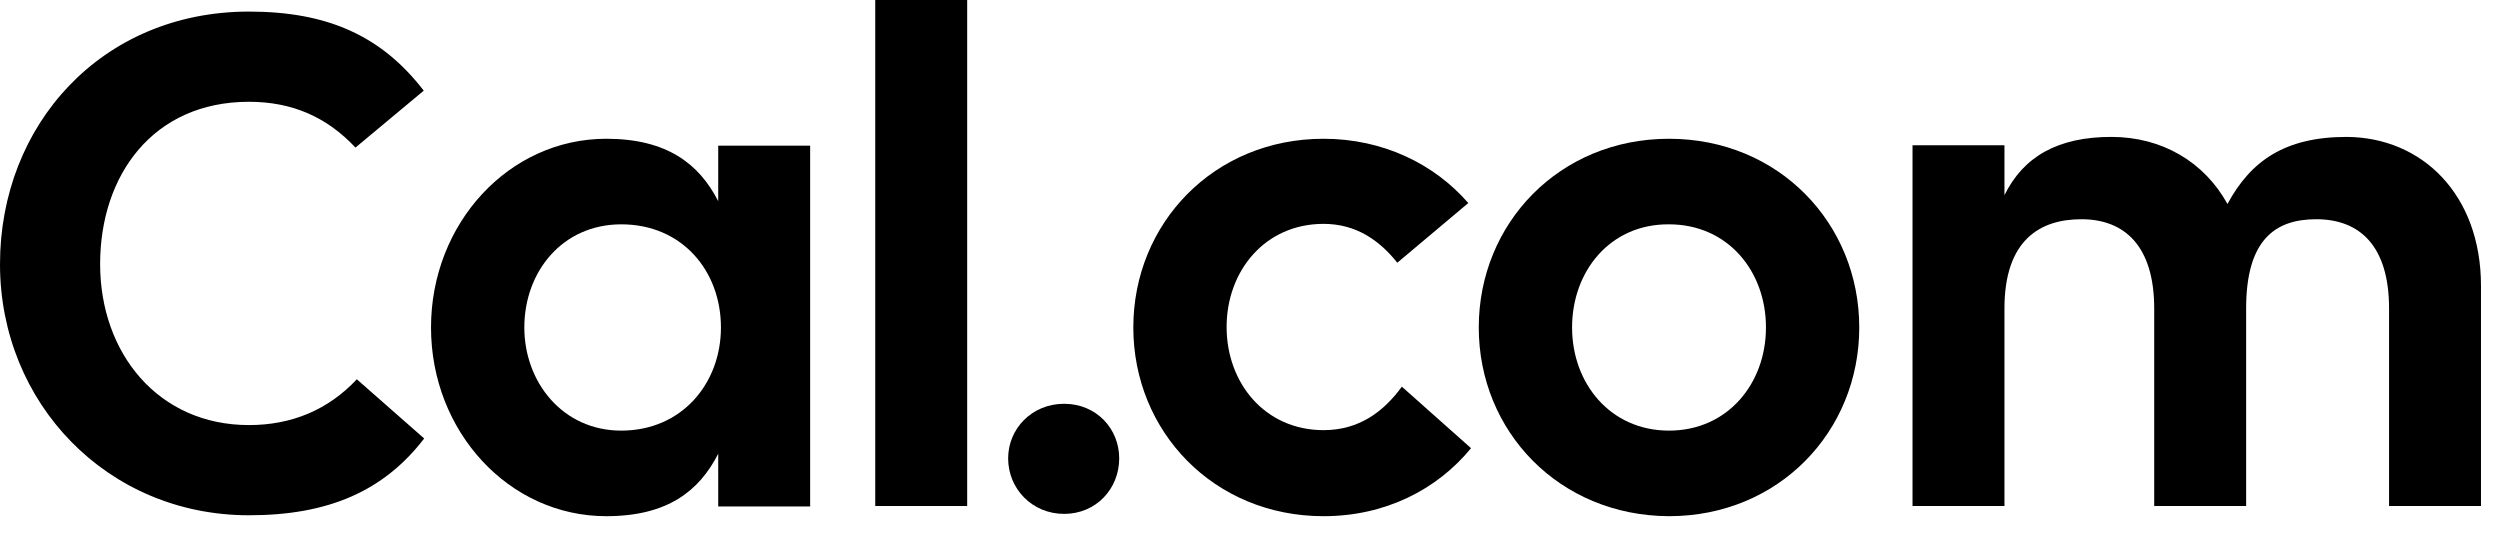
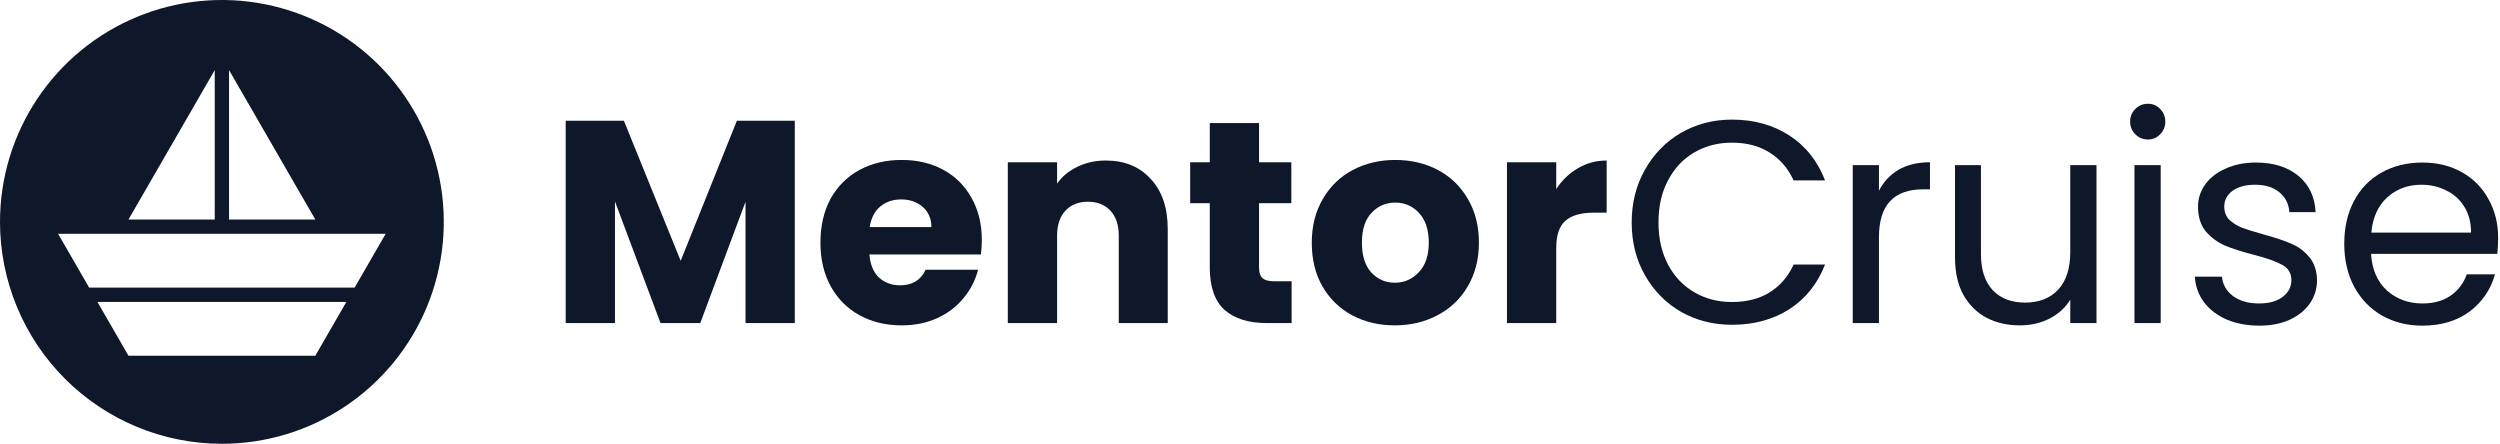
- <svg xmlns="http://www.w3.org/2000/svg" width="101" height="22" viewBox="0 0 101 22" fill="none">
-   <path d="M10.058 20.817C4.321 20.817 0 16.276 0 10.67C0 5.046 4.101 0.468 10.058 0.468C13.221 0.468 15.409 1.439 17.119 3.663L14.361 5.962C13.203 4.728 11.805 4.112 10.058 4.112C6.178 4.112 4.045 7.083 4.045 10.67C4.045 14.258 6.381 17.173 10.058 17.173C11.787 17.173 13.258 16.557 14.416 15.323L17.137 17.715C15.501 19.845 13.258 20.817 10.058 20.817Z" fill="#000000" />
-   <path d="M29.016 5.886H32.73V20.461H29.016V18.331C28.244 19.845 26.957 20.854 24.493 20.854C20.558 20.854 17.413 17.434 17.413 13.23C17.413 9.025 20.558 5.606 24.493 5.606C26.938 5.606 28.244 6.615 29.016 8.128V5.886ZM29.126 13.23C29.126 10.95 27.563 9.063 25.099 9.063C22.727 9.063 21.183 10.969 21.183 13.23C21.183 15.435 22.727 17.397 25.099 17.397C27.545 17.397 29.126 15.491 29.126 13.23Z" fill="#000000" />
-   <path d="M35.36 0H39.074V20.443H35.36V0Z" fill="#000000" />
-   <path d="M40.729 18.518C40.729 17.322 41.685 16.313 42.991 16.313C44.296 16.313 45.216 17.322 45.216 18.518C45.216 19.752 44.278 20.761 42.991 20.761C41.704 20.761 40.729 19.752 40.729 18.518Z" fill="#000000" />
-   <path d="M59.43 18.107C58.05 19.788 55.954 20.854 53.472 20.854C49.04 20.854 45.786 17.434 45.786 13.23C45.786 9.025 49.04 5.606 53.472 5.606C55.862 5.606 57.94 6.615 59.319 8.203L56.451 10.614C55.734 9.717 54.796 9.044 53.472 9.044C51.1 9.044 49.555 10.95 49.555 13.211C49.555 15.472 51.1 17.378 53.472 17.378C54.906 17.378 55.899 16.631 56.635 15.621L59.43 18.107Z" fill="#000000" />
-   <path d="M59.742 13.23C59.742 9.025 62.997 5.606 67.428 5.606C71.86 5.606 75.114 9.025 75.114 13.23C75.114 17.434 71.86 20.854 67.428 20.854C62.997 20.835 59.742 17.434 59.742 13.23ZM71.345 13.23C71.345 10.95 69.8 9.063 67.428 9.063C65.056 9.044 63.512 10.95 63.512 13.23C63.512 15.491 65.056 17.397 67.428 17.397C69.8 17.397 71.345 15.491 71.345 13.23Z" fill="#000000" />
-   <path d="M100.232 11.548V20.443H96.518V12.464C96.518 9.941 95.341 8.857 93.576 8.857C91.921 8.857 90.744 9.68 90.744 12.464V20.443H87.03V12.464C87.03 9.941 85.835 8.857 84.088 8.857C82.433 8.857 80.98 9.68 80.98 12.464V20.443H77.266V5.868H80.98V7.886C81.752 6.316 83.15 5.531 85.301 5.531C87.343 5.531 89.052 6.54 89.99 8.241C90.928 6.503 92.307 5.531 94.808 5.531C97.86 5.55 100.232 7.867 100.232 11.548Z" fill="#000000" />
+ <svg xmlns="http://www.w3.org/2000/svg" width="338" height="60" viewBox="0 0 338 60" fill="none">
+   <path fill-rule="evenodd" clip-rule="evenodd" d="M0 30C0 24.067 1.759 18.266 5.056 13.333C8.352 8.399 13.038 4.554 18.52 2.284C24.001 0.013 30.033 -0.581 35.853 0.576C41.672 1.734 47.018 4.591 51.213 8.787C55.409 12.982 58.266 18.328 59.423 24.147C60.581 29.967 59.987 35.999 57.716 41.48C55.446 46.962 51.601 51.648 46.667 54.944C41.734 58.24 35.933 60 30 60C26.06 60 22.159 59.224 18.52 57.716C14.88 56.209 11.572 53.999 8.787 51.213C6.001 48.428 3.791 45.12 2.284 41.48C0.776 37.841 -7.62939e-06 33.94 0 30ZM23.685 18.742L17.37 29.68H29.033V9.478L23.685 18.742ZM30.967 9.478V29.68H42.63L36.315 18.742L30.967 9.478ZM52.144 31.613H7.855L12.055 38.886H47.946L52.144 31.613ZM46.829 40.82H13.171L17.37 48.093H42.63L46.829 40.82Z" fill="#0F172A" />
+   <path d="M107.456 16.327V43.677H100.794V27.275L94.677 43.677H89.301L83.145 27.236V43.677H76.482V16.327H84.353L92.028 35.262L99.625 16.327H107.456Z" fill="#0F172A" />
+   <path d="M132.741 32.457C132.741 33.08 132.702 33.729 132.624 34.405H117.546C117.65 35.755 118.079 36.794 118.832 37.522C119.611 38.223 120.559 38.574 121.676 38.574C123.338 38.574 124.494 37.872 125.144 36.47H132.234C131.871 37.898 131.208 39.184 130.247 40.327C129.312 41.47 128.131 42.366 126.702 43.015C125.273 43.664 123.676 43.989 121.91 43.989C119.78 43.989 117.884 43.535 116.221 42.626C114.559 41.716 113.26 40.418 112.325 38.729C111.39 37.041 110.923 35.067 110.923 32.807C110.923 30.548 111.377 28.573 112.286 26.885C113.221 25.197 114.52 23.898 116.182 22.989C117.845 22.08 119.754 21.625 121.91 21.625C124.014 21.625 125.884 22.067 127.52 22.95C129.157 23.833 130.429 25.093 131.338 26.729C132.273 28.366 132.741 30.275 132.741 32.457ZM125.923 30.703C125.923 29.561 125.533 28.651 124.754 27.976C123.975 27.301 123.001 26.963 121.832 26.963C120.715 26.963 119.767 27.288 118.988 27.937C118.234 28.587 117.767 29.509 117.585 30.703H125.923Z" fill="#0F172A" />
+   <path d="M149.502 21.703C152.048 21.703 154.074 22.535 155.58 24.197C157.113 25.833 157.879 28.093 157.879 30.976V43.677H151.256V31.872C151.256 30.418 150.879 29.288 150.126 28.483C149.373 27.677 148.36 27.275 147.087 27.275C145.814 27.275 144.801 27.677 144.048 28.483C143.295 29.288 142.918 30.418 142.918 31.872V43.677H136.256V21.937H142.918V24.82C143.593 23.859 144.502 23.106 145.645 22.561C146.788 21.989 148.074 21.703 149.502 21.703Z" fill="#0F172A" />
+   <path d="M174.626 38.028V43.677H171.236C168.82 43.677 166.937 43.093 165.587 41.924C164.236 40.729 163.561 38.794 163.561 36.119V27.47H160.911V21.937H163.561V16.639H170.223V21.937H174.587V27.47H170.223V36.197C170.223 36.846 170.379 37.314 170.691 37.599C171.002 37.885 171.522 38.028 172.249 38.028H174.626Z" fill="#0F172A" />
+   <path d="M188.574 43.989C186.444 43.989 184.522 43.535 182.808 42.626C181.119 41.716 179.782 40.418 178.795 38.729C177.834 37.041 177.353 35.067 177.353 32.807C177.353 30.573 177.847 28.613 178.834 26.924C179.821 25.21 181.171 23.898 182.886 22.989C184.6 22.08 186.522 21.625 188.652 21.625C190.782 21.625 192.704 22.08 194.418 22.989C196.132 23.898 197.483 25.21 198.47 26.924C199.457 28.613 199.95 30.573 199.95 32.807C199.95 35.041 199.444 37.015 198.431 38.729C197.444 40.418 196.08 41.716 194.34 42.626C192.626 43.535 190.704 43.989 188.574 43.989ZM188.574 38.223C189.847 38.223 190.925 37.755 191.808 36.82C192.717 35.885 193.171 34.548 193.171 32.807C193.171 31.067 192.73 29.729 191.847 28.794C190.989 27.859 189.925 27.392 188.652 27.392C187.353 27.392 186.275 27.859 185.418 28.794C184.561 29.703 184.132 31.041 184.132 32.807C184.132 34.548 184.548 35.885 185.379 36.82C186.236 37.755 187.301 38.223 188.574 38.223Z" fill="#0F172A" />
+   <path d="M210.403 25.561C211.182 24.366 212.156 23.431 213.325 22.755C214.494 22.054 215.793 21.703 217.221 21.703V28.755H215.39C213.728 28.755 212.481 29.119 211.65 29.846C210.819 30.548 210.403 31.794 210.403 33.587V43.677H203.741V21.937H210.403V25.561Z" fill="#0F172A" />
+   <path d="M220.604 30.08C220.604 27.431 221.201 25.054 222.396 22.95C223.591 20.82 225.214 19.158 227.266 17.963C229.344 16.768 231.643 16.171 234.162 16.171C237.123 16.171 239.708 16.885 241.915 18.314C244.123 19.742 245.734 21.768 246.747 24.392H242.5C241.747 22.755 240.656 21.496 239.227 20.613C237.825 19.729 236.136 19.288 234.162 19.288C232.266 19.288 230.565 19.729 229.058 20.613C227.552 21.496 226.37 22.755 225.513 24.392C224.656 26.002 224.227 27.898 224.227 30.08C224.227 32.236 224.656 34.132 225.513 35.768C226.37 37.379 227.552 38.626 229.058 39.509C230.565 40.392 232.266 40.833 234.162 40.833C236.136 40.833 237.825 40.405 239.227 39.548C240.656 38.664 241.747 37.405 242.5 35.768H246.747C245.734 38.366 244.123 40.379 241.915 41.807C239.708 43.21 237.123 43.911 234.162 43.911C231.643 43.911 229.344 43.327 227.266 42.158C225.214 40.963 223.591 39.314 222.396 37.21C221.201 35.106 220.604 32.729 220.604 30.08Z" fill="#0F172A" />
+   <path d="M254.035 25.794C254.658 24.573 255.541 23.625 256.684 22.95C257.853 22.275 259.268 21.937 260.931 21.937V25.599H259.996C256.022 25.599 254.035 27.755 254.035 32.067V43.677H250.489V22.327H254.035V25.794Z" fill="#0F172A" />
+   <path d="M283.447 22.327V43.677H279.901V40.522C279.226 41.612 278.278 42.47 277.057 43.093C275.862 43.69 274.538 43.989 273.083 43.989C271.421 43.989 269.927 43.651 268.603 42.976C267.278 42.275 266.226 41.236 265.447 39.859C264.693 38.483 264.317 36.807 264.317 34.833V22.327H267.823V34.366C267.823 36.47 268.356 38.093 269.421 39.236C270.486 40.353 271.94 40.911 273.784 40.911C275.68 40.911 277.174 40.327 278.265 39.158C279.356 37.989 279.901 36.288 279.901 34.054V22.327H283.447Z" fill="#0F172A" />
+   <path d="M290.411 18.859C289.736 18.859 289.165 18.625 288.697 18.158C288.229 17.69 287.996 17.119 287.996 16.444C287.996 15.768 288.229 15.197 288.697 14.729C289.165 14.262 289.736 14.028 290.411 14.028C291.061 14.028 291.606 14.262 292.048 14.729C292.515 15.197 292.749 15.768 292.749 16.444C292.749 17.119 292.515 17.69 292.048 18.158C291.606 18.625 291.061 18.859 290.411 18.859ZM292.126 22.327V43.677H288.58V22.327H292.126Z" fill="#0F172A" />
+   <path d="M305.471 44.028C303.834 44.028 302.367 43.755 301.068 43.21C299.769 42.639 298.743 41.859 297.99 40.872C297.237 39.859 296.821 38.703 296.743 37.405H300.406C300.51 38.47 301.003 39.34 301.886 40.015C302.795 40.69 303.977 41.028 305.432 41.028C306.782 41.028 307.847 40.729 308.627 40.132C309.406 39.535 309.795 38.781 309.795 37.872C309.795 36.937 309.38 36.249 308.549 35.807C307.718 35.34 306.432 34.885 304.692 34.444C303.107 34.028 301.808 33.612 300.795 33.197C299.808 32.755 298.951 32.119 298.224 31.288C297.523 30.431 297.172 29.314 297.172 27.937C297.172 26.846 297.497 25.846 298.146 24.937C298.795 24.028 299.717 23.314 300.912 22.794C302.107 22.249 303.471 21.976 305.003 21.976C307.367 21.976 309.276 22.573 310.73 23.768C312.185 24.963 312.964 26.599 313.068 28.677H309.523C309.445 27.561 308.99 26.664 308.159 25.989C307.354 25.314 306.263 24.976 304.886 24.976C303.614 24.976 302.601 25.249 301.847 25.794C301.094 26.34 300.718 27.054 300.718 27.937C300.718 28.639 300.938 29.223 301.38 29.69C301.847 30.132 302.419 30.496 303.094 30.781C303.795 31.041 304.756 31.34 305.977 31.677C307.51 32.093 308.756 32.509 309.718 32.924C310.679 33.314 311.497 33.911 312.172 34.716C312.873 35.522 313.237 36.574 313.263 37.872C313.263 39.041 312.938 40.093 312.289 41.028C311.64 41.963 310.718 42.703 309.523 43.249C308.354 43.768 307.003 44.028 305.471 44.028Z" fill="#0F172A" />
+   <path d="M337.748 32.184C337.748 32.859 337.71 33.574 337.632 34.327H320.567C320.697 36.431 321.411 38.08 322.709 39.275C324.034 40.444 325.632 41.028 327.502 41.028C329.034 41.028 330.307 40.677 331.32 39.976C332.359 39.249 333.086 38.288 333.502 37.093H337.32C336.748 39.145 335.606 40.82 333.891 42.119C332.177 43.392 330.047 44.028 327.502 44.028C325.476 44.028 323.658 43.574 322.047 42.664C320.463 41.755 319.216 40.47 318.307 38.807C317.398 37.119 316.943 35.171 316.943 32.963C316.943 30.755 317.385 28.82 318.268 27.158C319.151 25.496 320.385 24.223 321.969 23.34C323.58 22.431 325.424 21.976 327.502 21.976C329.528 21.976 331.32 22.418 332.878 23.301C334.437 24.184 335.632 25.405 336.463 26.963C337.32 28.496 337.748 30.236 337.748 32.184ZM334.086 31.444C334.086 30.093 333.787 28.937 333.19 27.976C332.593 26.989 331.774 26.249 330.735 25.755C329.722 25.236 328.593 24.976 327.346 24.976C325.554 24.976 324.021 25.548 322.748 26.69C321.502 27.833 320.787 29.418 320.606 31.444H334.086Z" fill="#0F172A" />
</svg>
